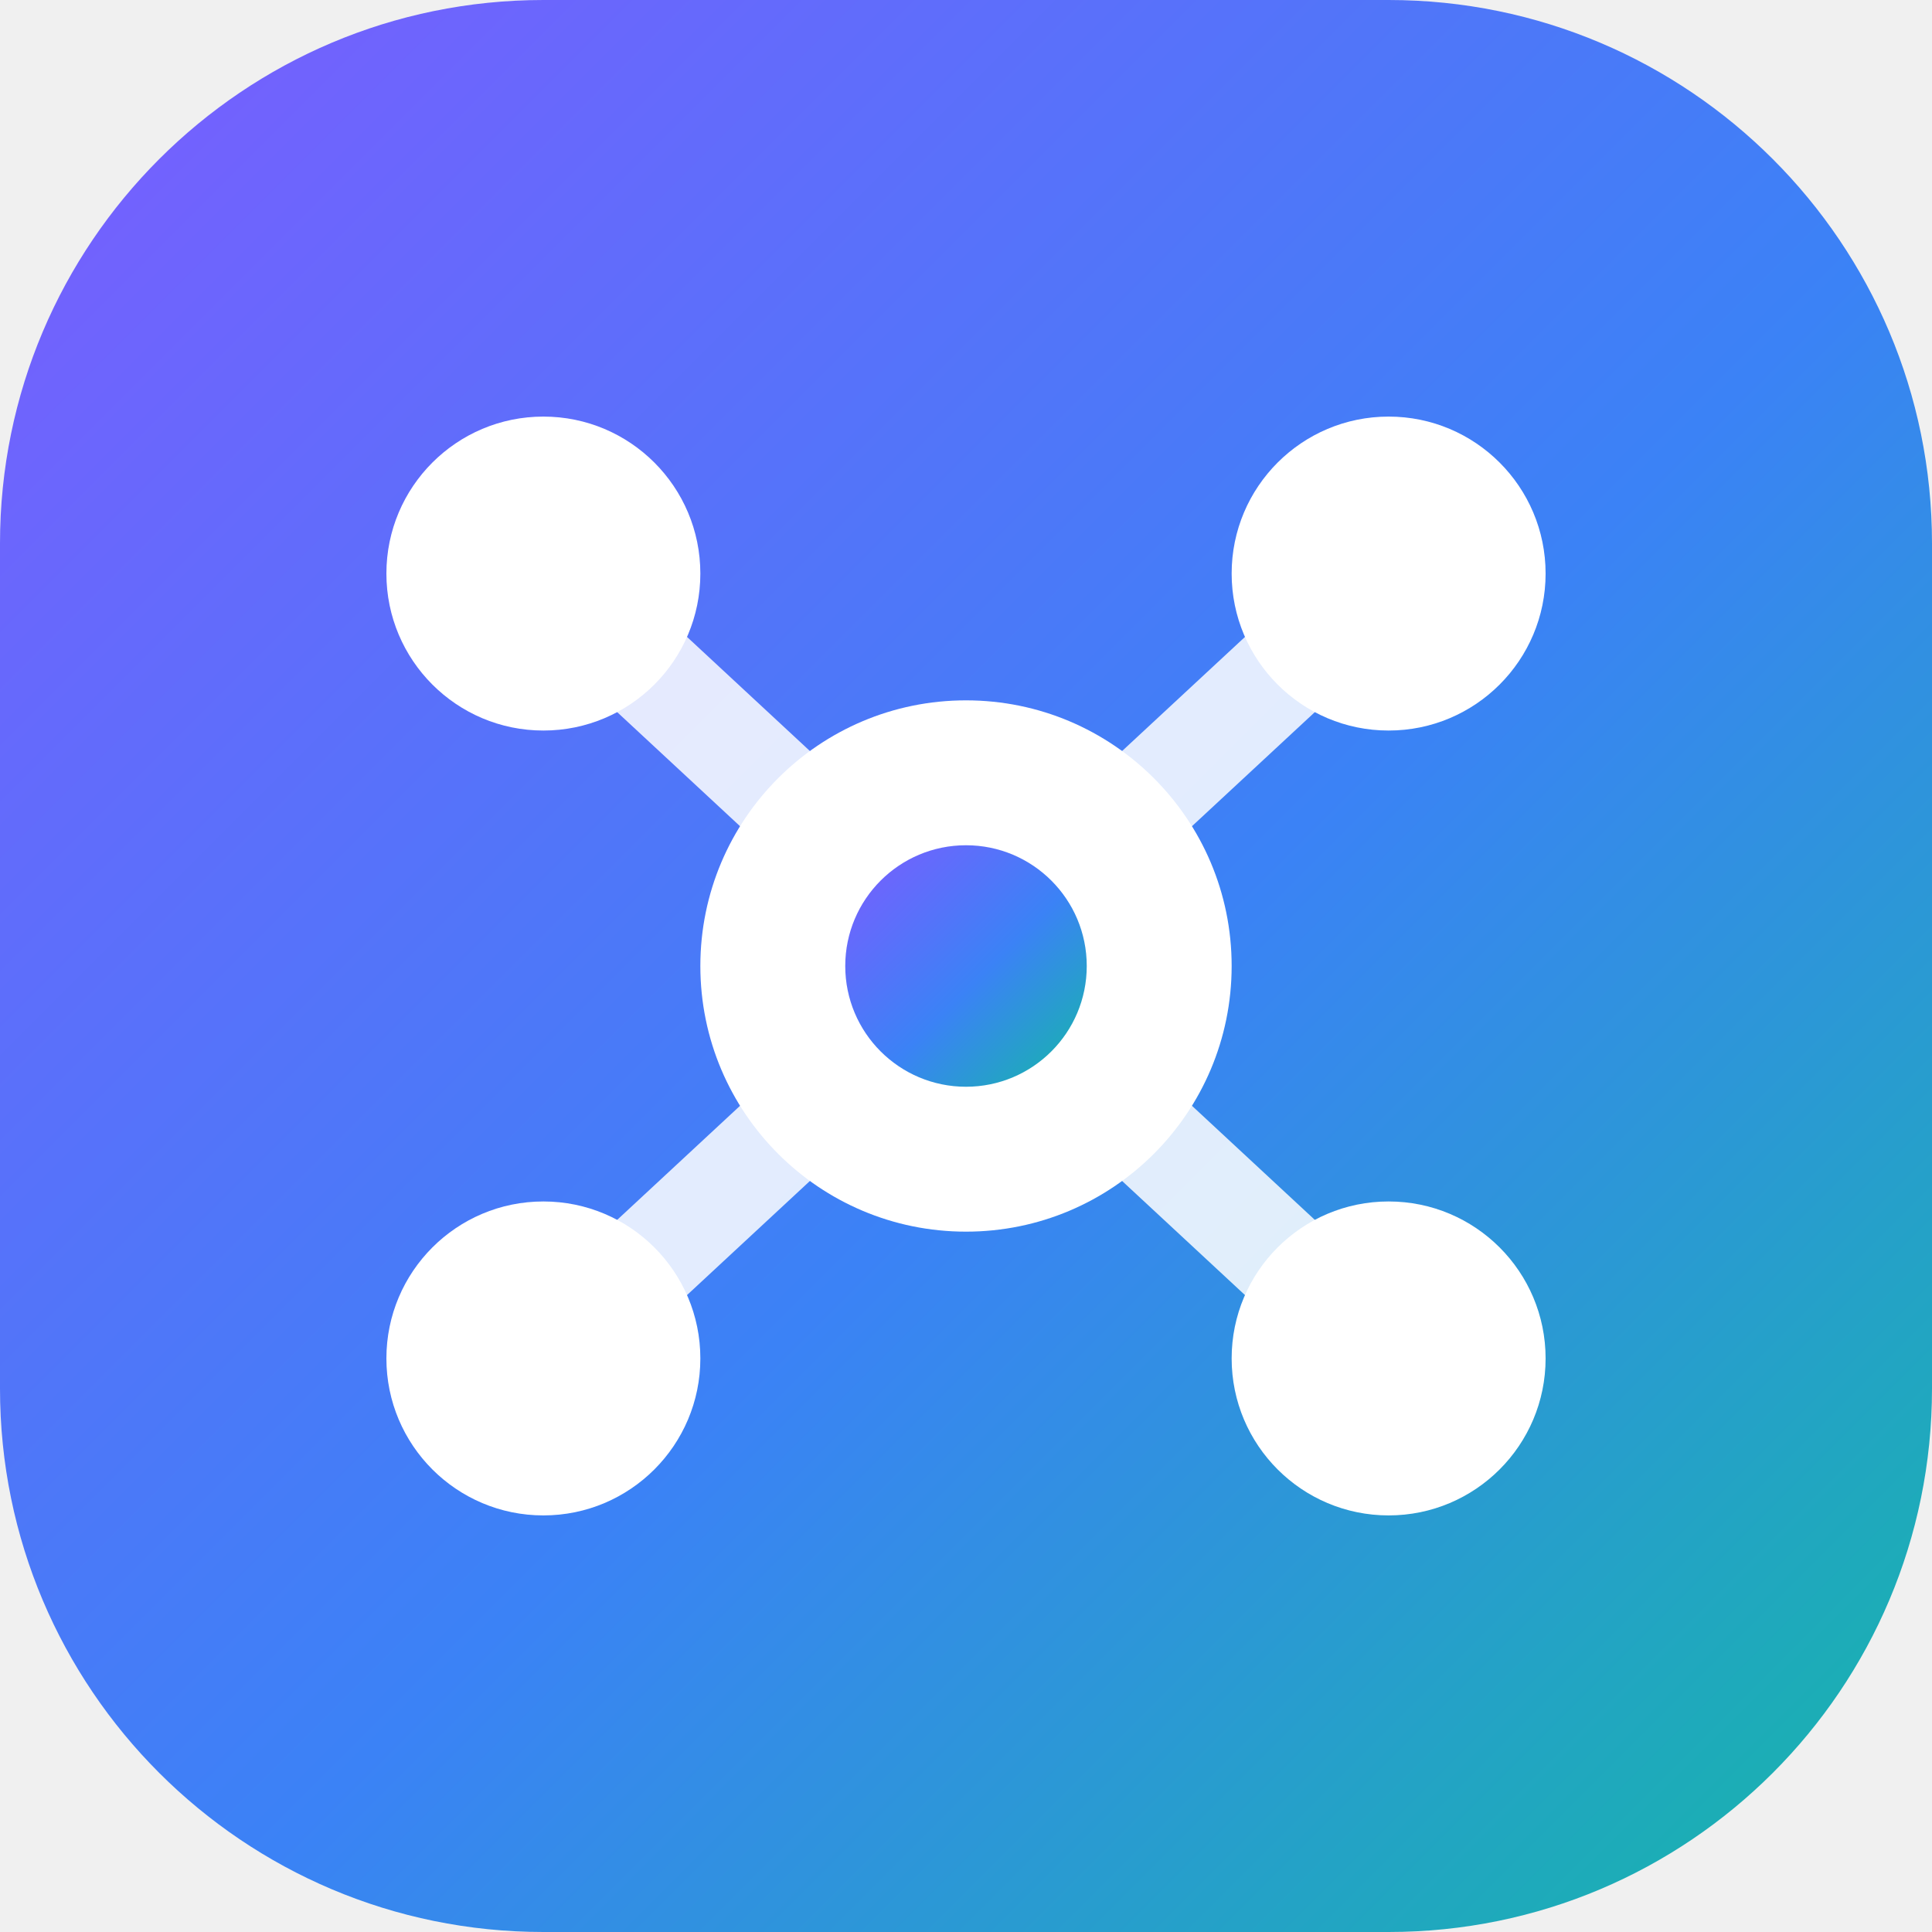
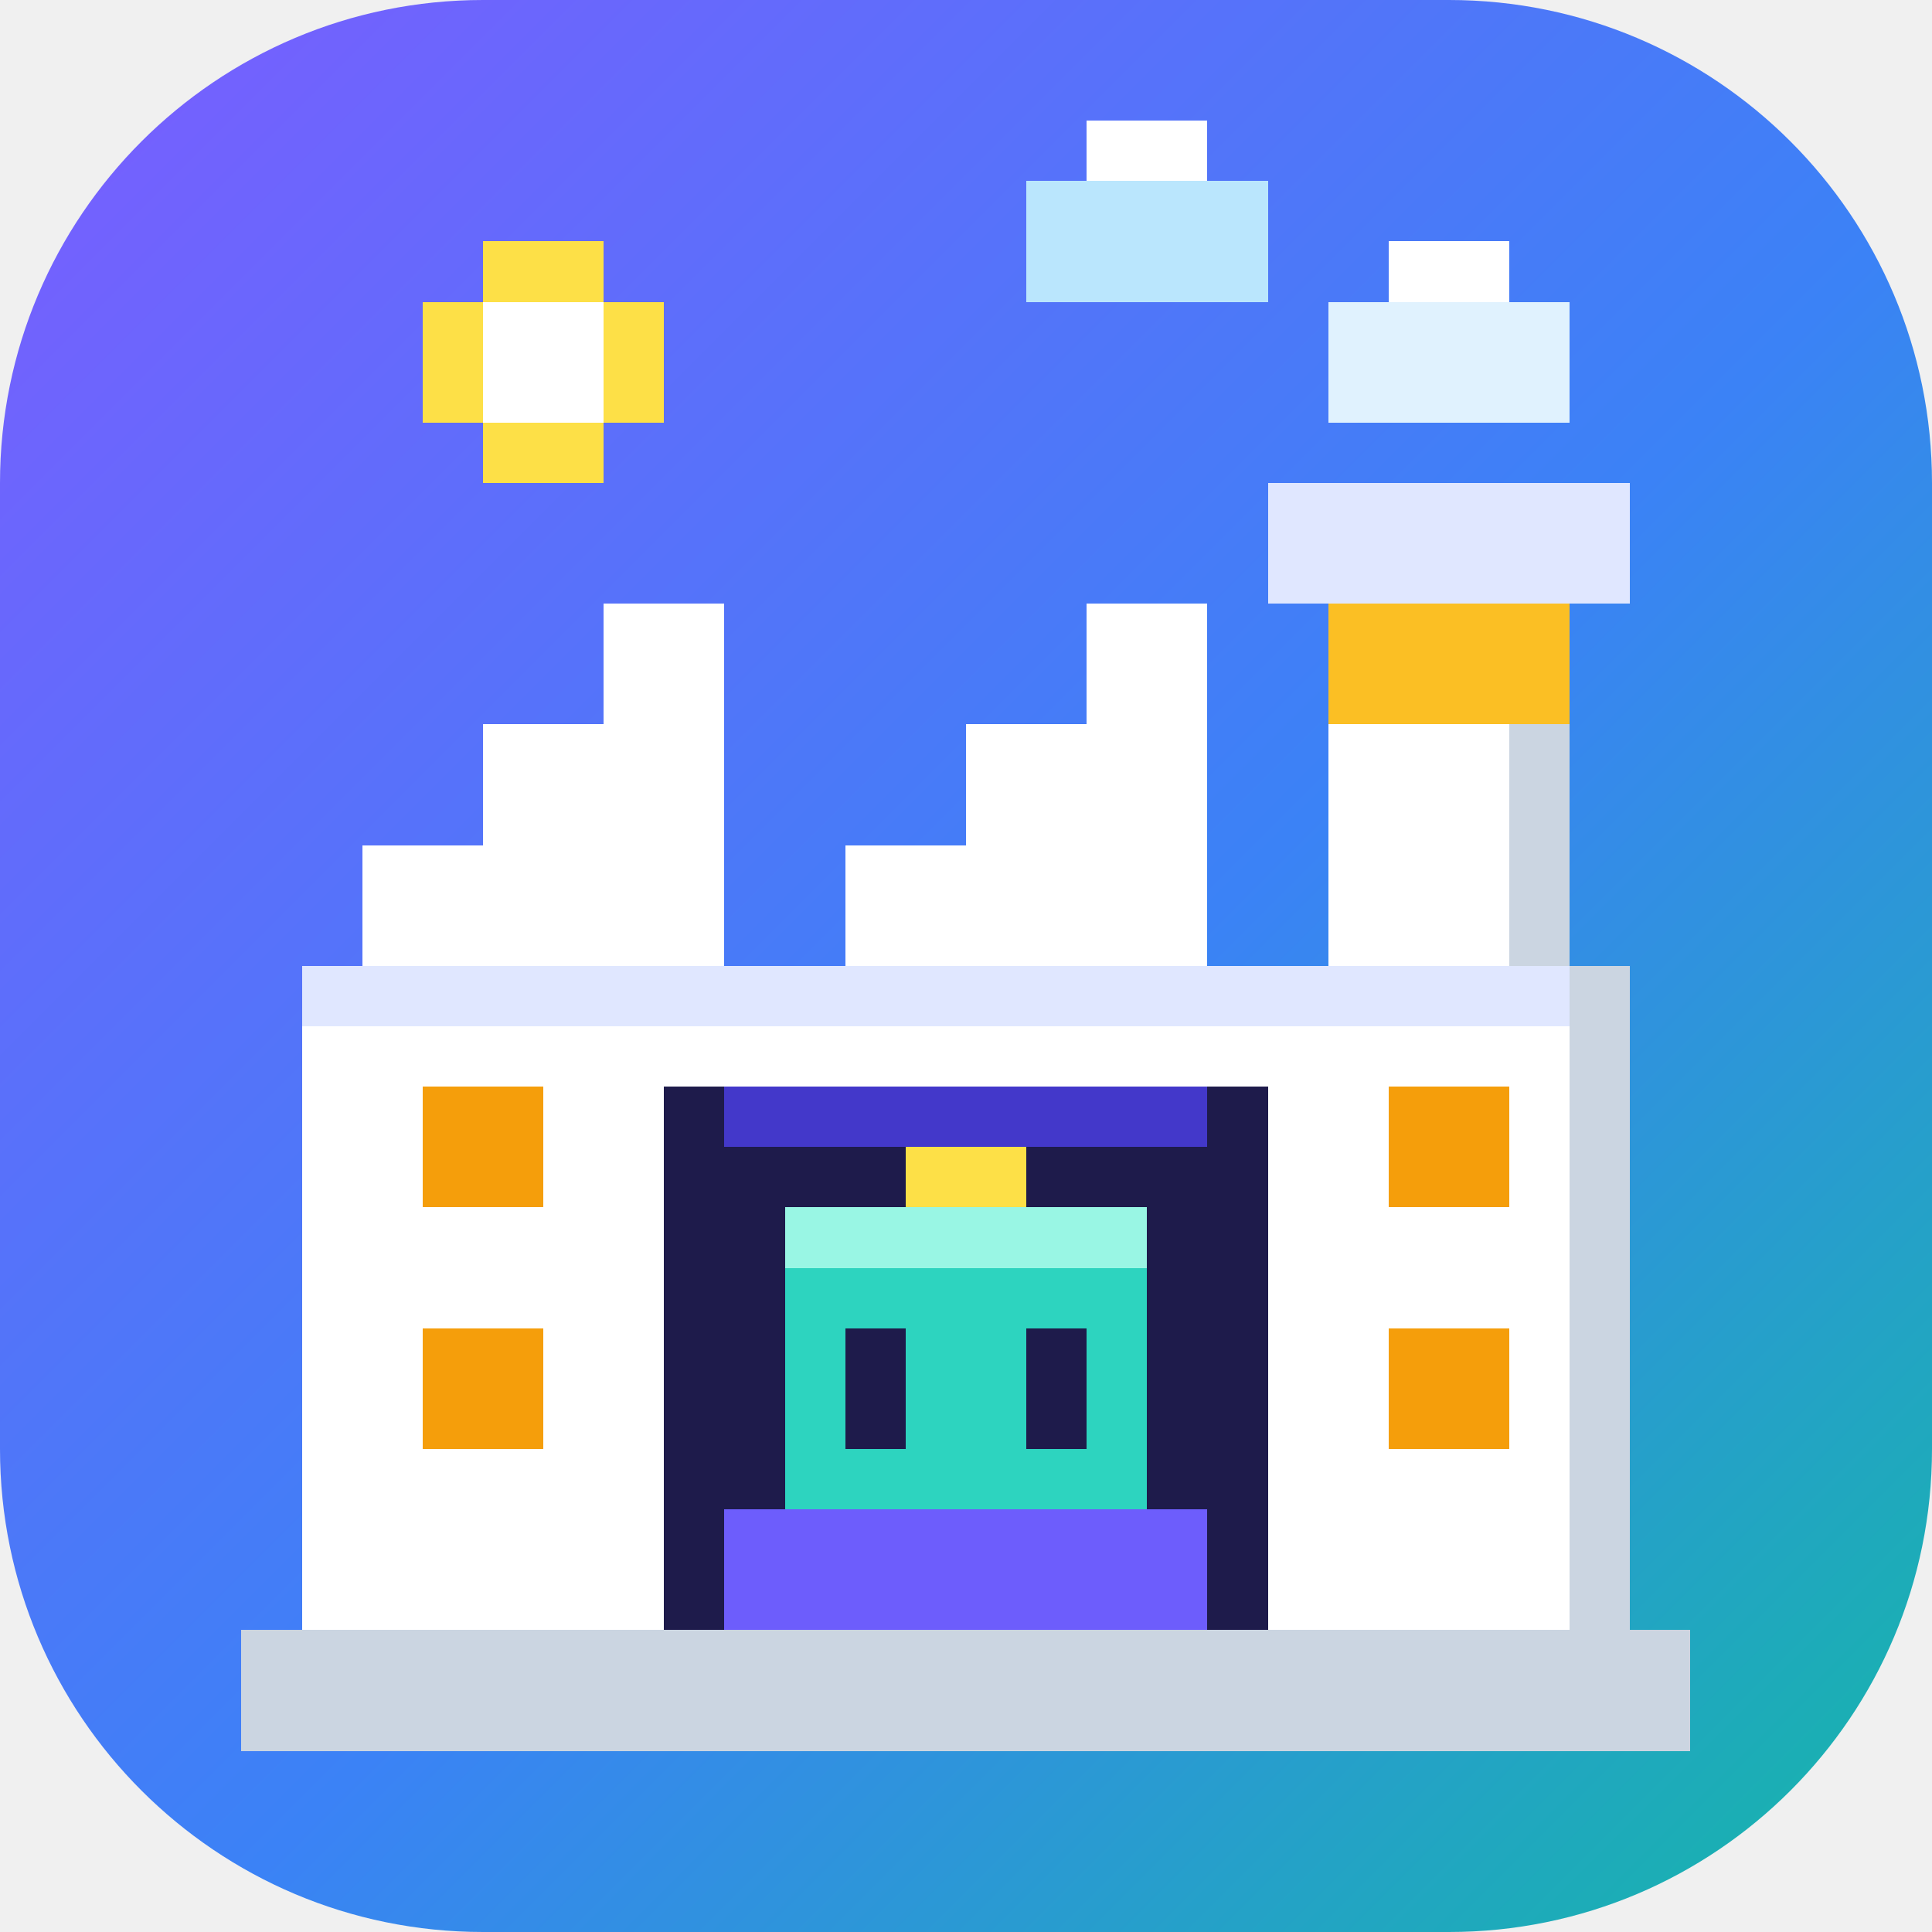
<svg xmlns="http://www.w3.org/2000/svg" viewBox="0 0 32 32">
  <defs>
    <linearGradient id="ah-bg" x1="0" y1="0" x2="1" y2="1">
      <stop offset="0" stop-color="#7c5cff" />
      <stop offset=".55" stop-color="#3b82f6" />
      <stop offset="1" stop-color="#14b8a6" />
    </linearGradient>
  </defs>
-   <rect width="32" height="32" rx="9" fill="url(#ah-bg)" />
-   <g stroke="#fff" stroke-width="1.7" stroke-linecap="round" opacity=".85">
-     <path d="M16 16 9 9.5M16 16l7-6.5M16 16l-7 6.5M16 16l7 6.5" />
+   <rect width="32" height="32" rx="8" fill="url(#ah-bg)" />
+   <g shape-rendering="crispEdges">
+     <rect x="22" y="5" width="4" height="2" fill="#e0f2fe" />
+     <rect x="23" y="4" width="2" height="1" fill="#ffffff" />
+     <rect x="17" y="3" width="4" height="2" fill="#bae6fd" />
+     <rect x="18" y="2" width="2" height="1" fill="#ffffff" />
+     <rect x="8" y="4" width="2" height="4" fill="#fde047" />
+     <rect x="7" y="5" width="4" height="2" fill="#fde047" />
+     <rect x="8" y="5" width="2" height="2" fill="#ffffff" />
+     <rect x="21" y="8" width="6" height="2" fill="#e0e7ff" />
+     <rect x="22" y="10" width="4" height="2" fill="#fbbf24" />
+     <rect x="22" y="12" width="4" height="4" fill="#ffffff" />
+     <rect x="25" y="12" width="1" height="4" fill="#cbd5e1" />
+     <rect x="10" y="10" width="2" height="2" fill="#ffffff" />
+     <rect x="8" y="12" width="4" height="2" fill="#ffffff" />
+     <rect x="6" y="14" width="6" height="2" fill="#ffffff" />
+     <rect x="18" y="10" width="2" height="2" fill="#ffffff" />
+     <rect x="16" y="12" width="4" height="2" fill="#ffffff" />
+     <rect x="14" y="14" width="6" height="2" fill="#ffffff" />
+     <rect x="5" y="16" width="22" height="11" fill="#ffffff" />
+     <rect x="5" y="16" width="22" height="1" fill="#e0e7ff" />
+     <rect x="26" y="16" width="1" height="11" fill="#cbd5e1" />
+     <rect x="4" y="27" width="24" height="2" fill="#cbd5e1" />
+     <rect x="7" y="18" width="2" height="2" fill="#f59e0b" />
+     <rect x="7" y="22" width="2" height="2" fill="#f59e0b" />
+     <rect x="23" y="18" width="2" height="2" fill="#f59e0b" />
+     <rect x="23" y="22" width="2" height="2" fill="#f59e0b" />
+     <rect x="11" y="18" width="10" height="9" fill="#1e1b4b" />
+     <rect x="12" y="18" width="8" height="1" fill="#4338ca" />
+     <rect x="15" y="19" width="2" height="1" fill="#fde047" />
+     <rect x="13" y="20" width="6" height="5" fill="#2dd4bf" />
+     <rect x="13" y="20" width="6" height="1" fill="#99f6e4" />
+     <rect x="14" y="22" width="1" height="2" fill="#1e1b4b" />
+     <rect x="17" y="22" width="1" height="2" fill="#1e1b4b" />
+     <rect x="12" y="25" width="8" height="2" fill="#6d5dfc" />
  </g>
-   <g fill="#fff">
-     <circle cx="9" cy="9.5" r="2.6" />
-     <circle cx="23" cy="9.5" r="2.6" />
-     <circle cx="9" cy="22.5" r="2.6" />
-     <circle cx="23" cy="22.5" r="2.6" />
-   </g>
-   <circle cx="16" cy="16" r="4.4" fill="#fff" />
-   <circle cx="16" cy="16" r="2" fill="url(#ah-bg)" />
</svg>
